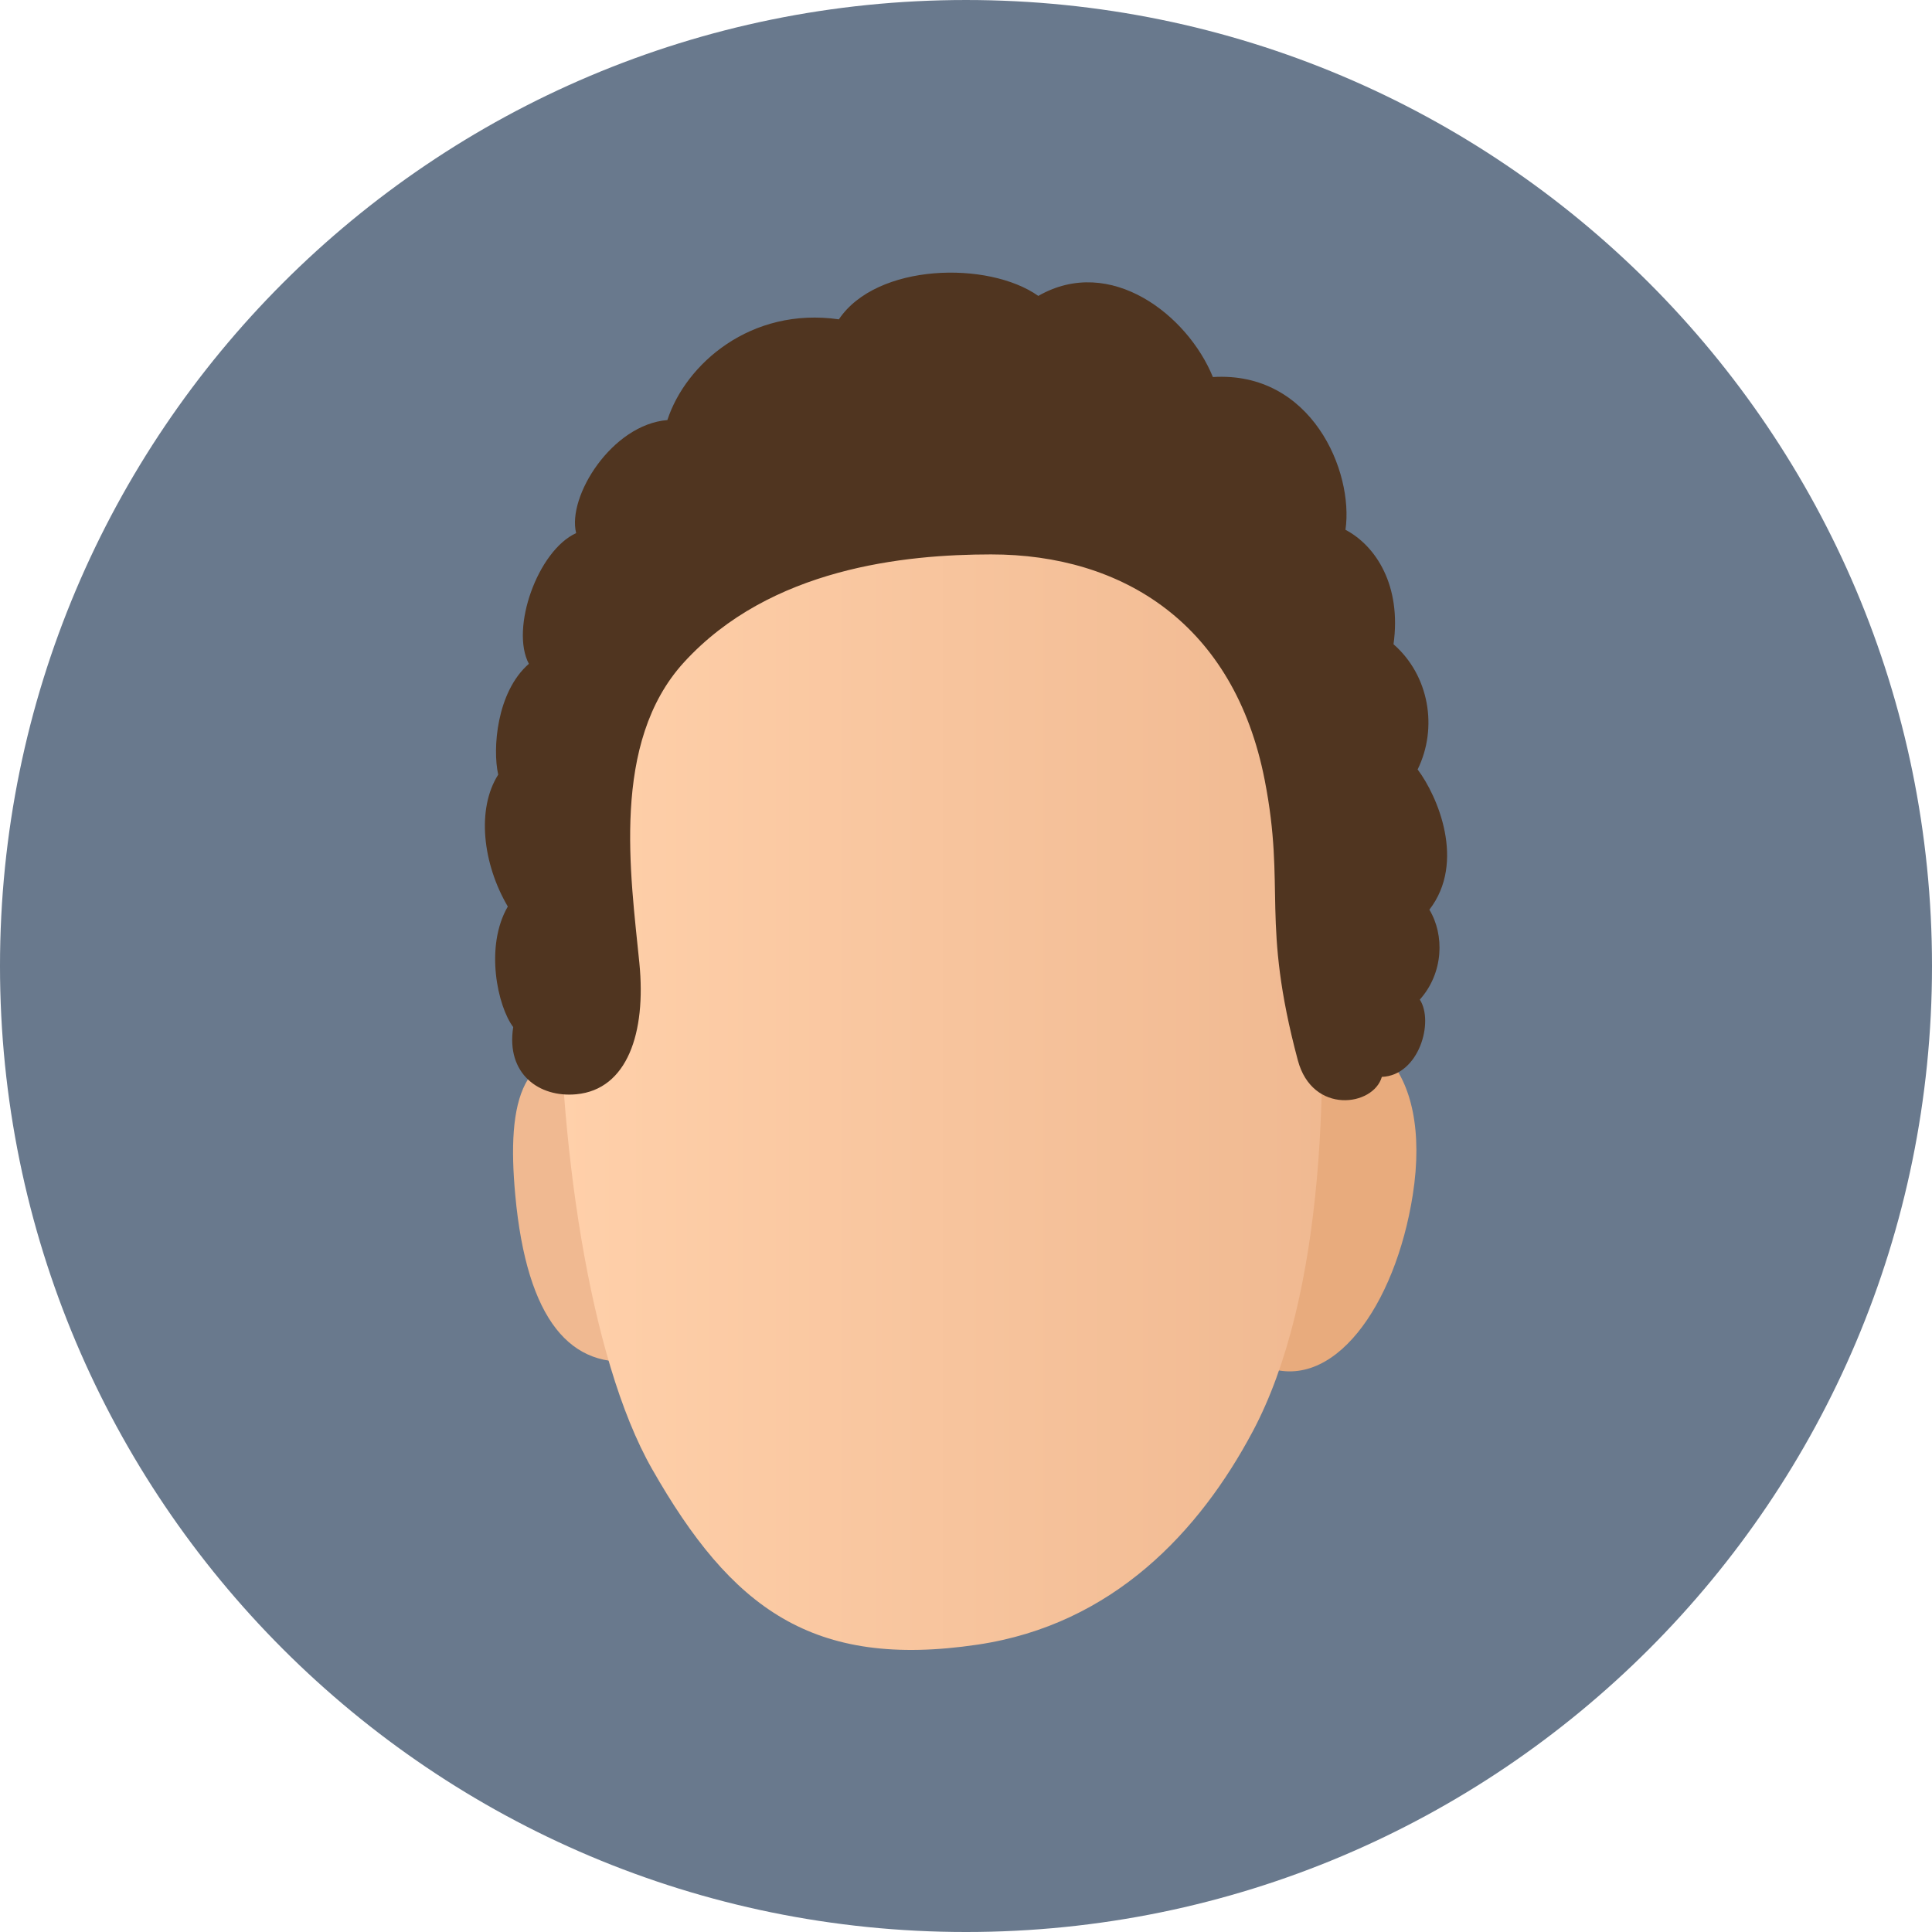
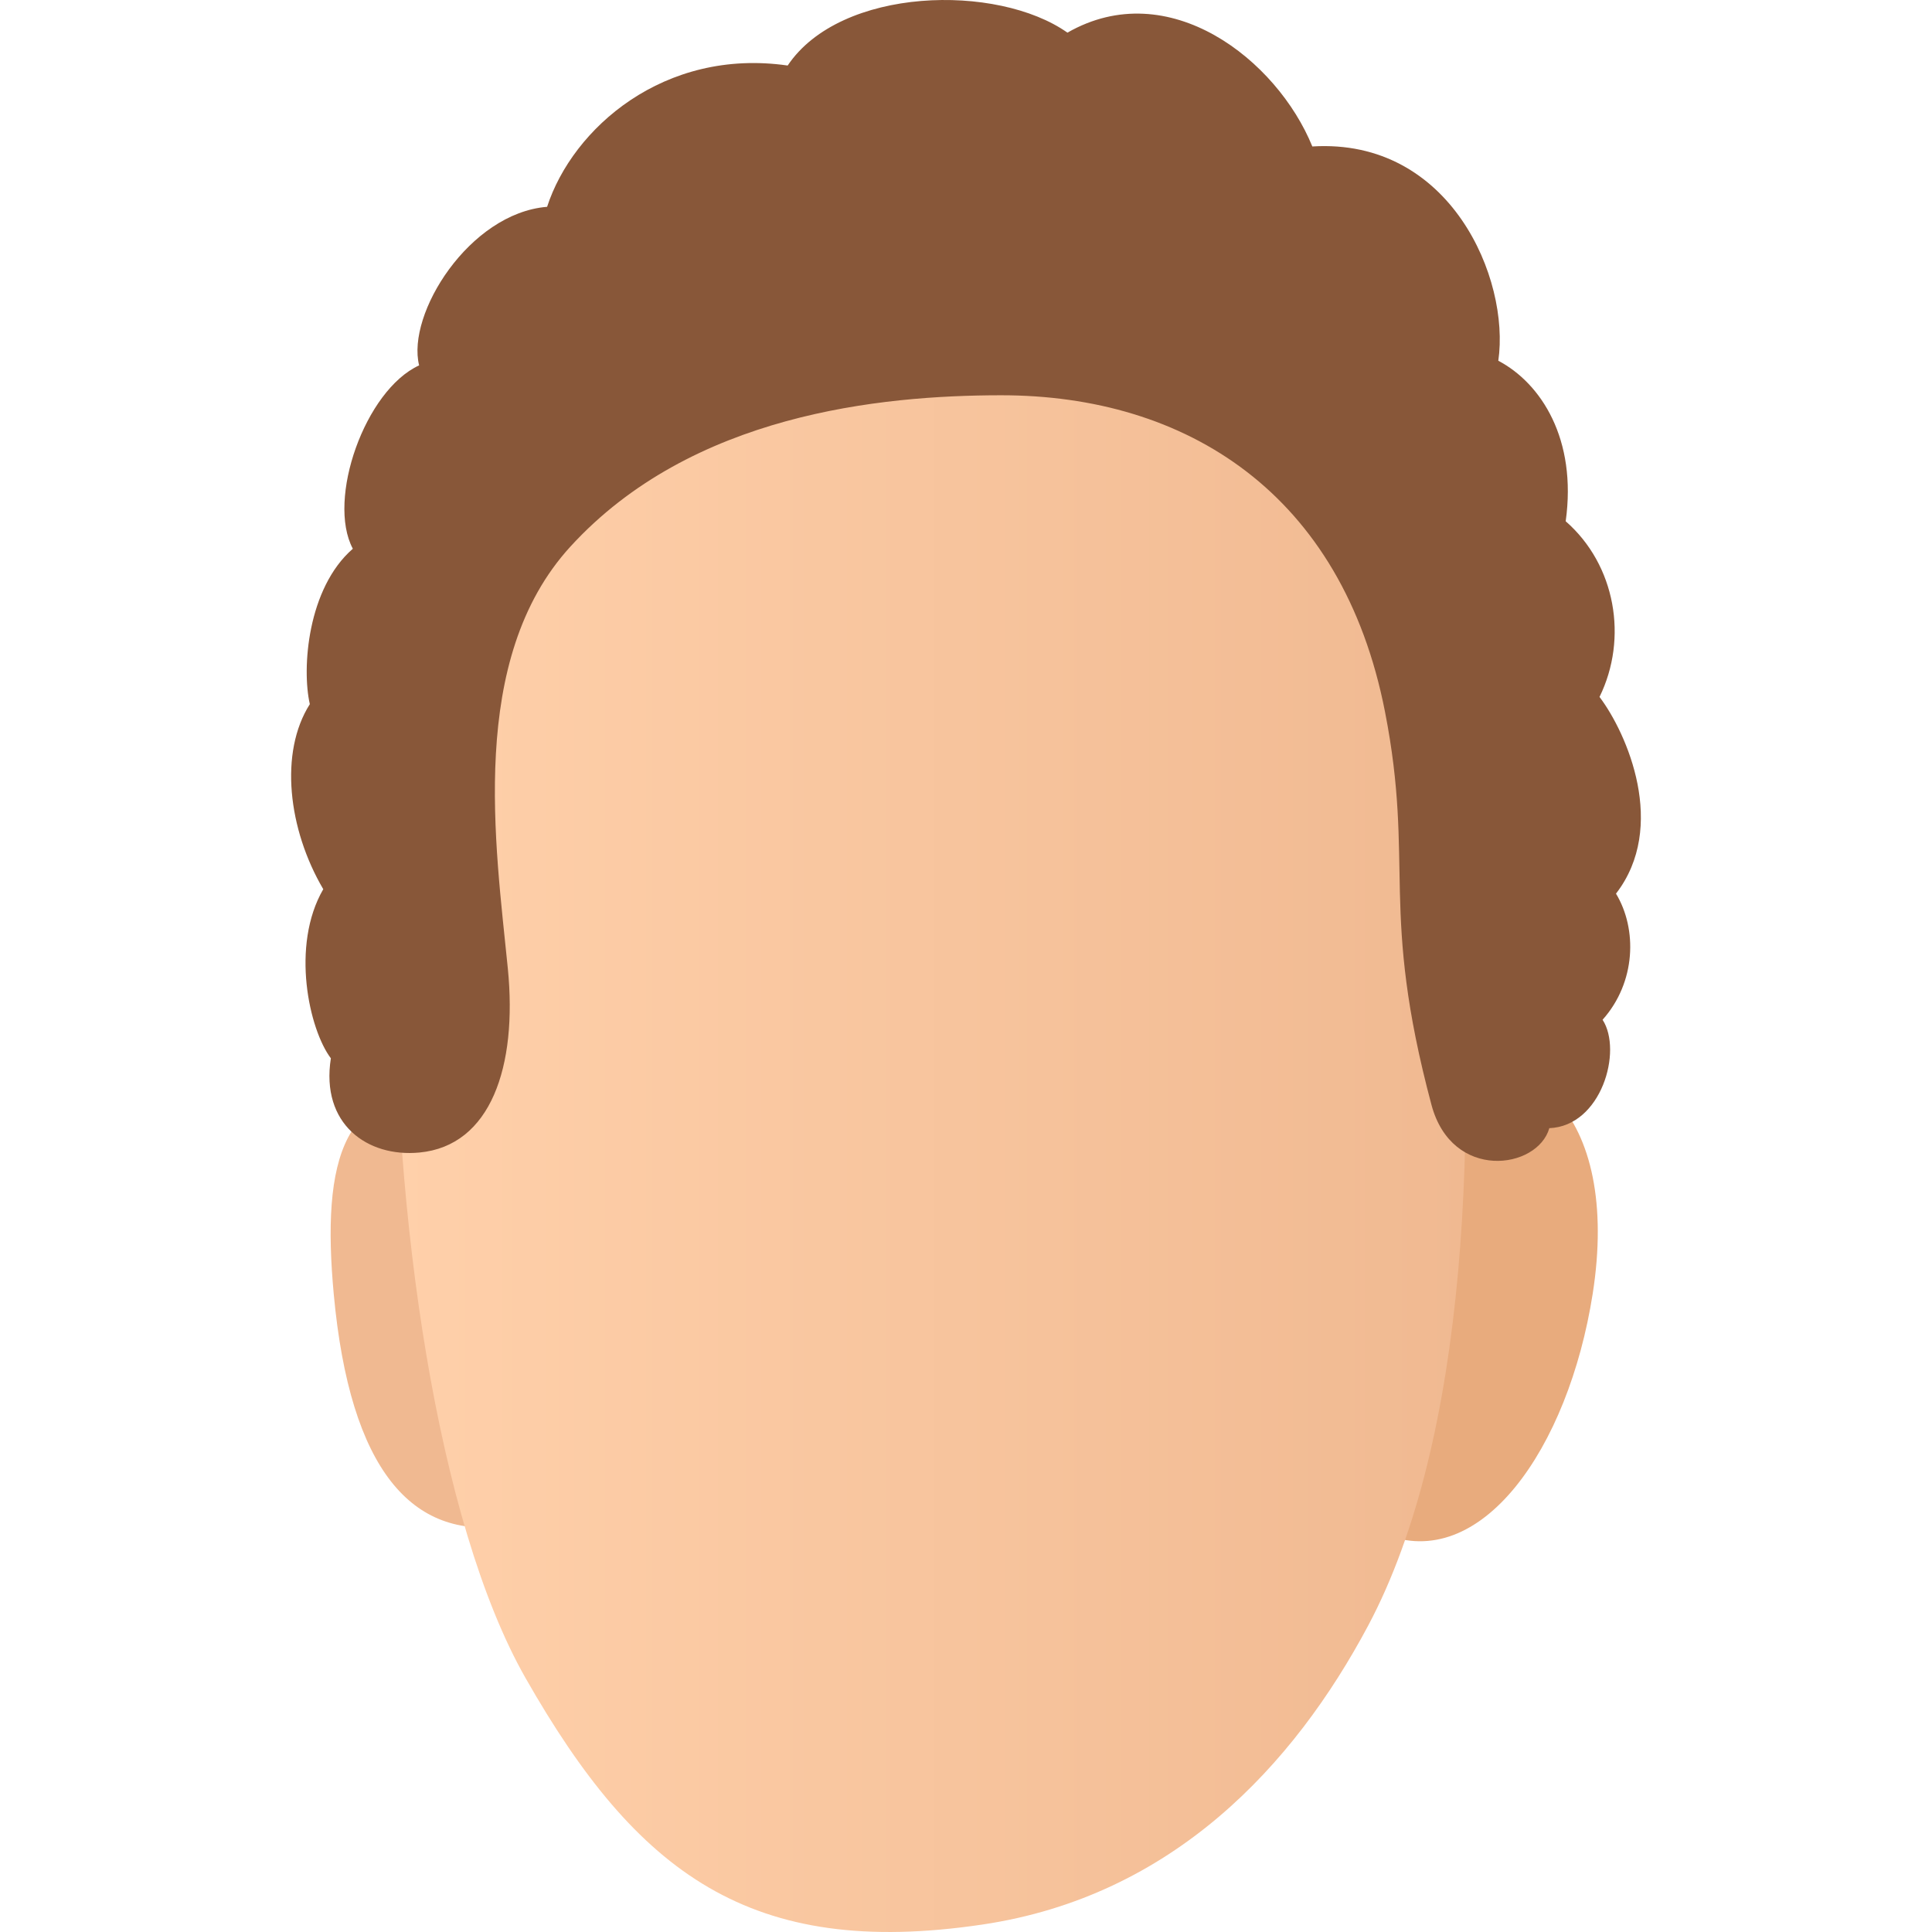
<svg xmlns="http://www.w3.org/2000/svg" width="100%" height="100%" viewBox="0 0 2048 2048" version="1.1" xml:space="preserve" style="fill-rule:evenodd;clip-rule:evenodd;stroke-linejoin:round;stroke-miterlimit:2;">
-   <g transform="matrix(1.21904,0,0,1.15029,-200.94,-208.647)">
-     <g id="Background">
-       <ellipse cx="1004.84" cy="1071.6" rx="840.008" ry="890.21" style="fill:rgb(105,121,141);" />
-     </g>
-   </g>
-   <g id="Face" transform="matrix(0.859203,0,0,0.880741,144.177,124.278)">
-     <g transform="matrix(0.969096,0,0,1,29.5971,-8.0073)">
-       <path d="M1404.58,1510.89C1493.08,1545.54 1572.79,1438.26 1594.89,1305.08C1620.28,1152.06 1538.03,1072.85 1422.78,1128.43C1331.22,1172.58 1318.46,1477.18 1404.58,1510.89Z" style="fill:rgb(232,171,125);" />
-     </g>
-     <g transform="matrix(0.973381,0,0,1,30.9906,-1.92022)">
-       <path d="M605.371,1498.1C519.946,1510.22 463.561,1450.68 448.872,1299.32C437.877,1186.03 455.656,1109.92 565.317,1132.35C699.979,1159.89 692.841,1485.7 605.371,1498.1Z" style="fill:rgb(240,185,145);" />
-     </g>
-     <g transform="matrix(0.973381,0,0,1,21.1399,-22.2302)">
-       <path d="M514.399,1024C512.601,1250.63 552.091,1515.37 632.356,1649.16C732.892,1816.73 835.484,1890.11 1045.01,1860.57C1216.94,1836.32 1326.4,1724.02 1393.64,1604.12C1483.16,1444.47 1495.15,1179.6 1470.92,927.527C1437.54,580.245 1361.18,422.407 1015.96,422.407C634.25,422.407 517.709,606.791 514.399,1024Z" style="fill:url(#_Linear1);" />
+   <g id="Face" transform="matrix(1.20524,0,0,1.23545,-210.163,-231.062)">
+     <g id="Skin">
+       <g id="Right-Ear" transform="matrix(0.969096,0,0,1,29.5971,-8.0073)">
+         <path d="M1404.58,1510.89C1493.08,1545.54 1572.79,1438.26 1594.89,1305.08C1620.28,1152.06 1538.03,1072.85 1422.78,1128.43C1331.22,1172.58 1318.46,1477.18 1404.58,1510.89Z" style="fill:rgb(232,171,125);" />
+       </g>
+       <g id="Left-Ear" transform="matrix(0.973381,0,0,1,30.9906,-1.92022)">
+         <path d="M605.371,1498.1C519.946,1510.22 463.561,1450.68 448.872,1299.32C437.877,1186.03 455.656,1109.92 565.317,1132.35C699.979,1159.89 692.841,1485.7 605.371,1498.1Z" style="fill:rgb(240,185,145);" />
+       </g>
+       <g id="Face1" transform="matrix(0.973381,0,0,1,21.1399,-22.2302)">
+         <path d="M514.399,1024C512.601,1250.63 552.091,1515.37 632.356,1649.16C732.892,1816.73 835.484,1890.11 1045.01,1860.57C1216.94,1836.32 1326.4,1724.02 1393.64,1604.12C1483.16,1444.47 1495.15,1179.6 1470.92,927.527C1437.54,580.245 1361.18,422.407 1015.96,422.407C634.25,422.407 517.709,606.791 514.399,1024Z" style="fill:url(#_Linear1);" />
+       </g>
    </g>
    <g transform="matrix(0.973381,0,0,1,35.0842,-5.97827)">
-       <path d="M522.102,1181.9C475.003,1186.16 432.735,1157.49 442.058,1101.04C422.419,1076.38 405.576,1004.45 435.197,955.949C403.345,904.507 395.333,838.596 423.055,797.184C415.667,766.534 420.887,697.724 461.908,663.831C438.176,621.456 472.964,527.748 521.812,506.509C510.232,462.391 567.205,375.84 637.449,370.458C660.516,303.043 743.14,233.995 854.823,249.228C902.635,181.539 1044.36,178.613 1107.61,221.018C1199.17,171.192 1297.02,244.338 1328.89,318.674C1453.85,311.318 1507.67,432.33 1496.94,502.532C1535.66,521.897 1568.15,569.829 1557.83,640.26C1602.91,677.649 1614.41,740.674 1588.39,790.979C1613.42,822.471 1649.95,902.412 1603.28,959.765C1622.56,990.039 1621.45,1035.74 1591.16,1067.98C1609.41,1094.62 1590.15,1159.21 1543.03,1160.99C1532.48,1196.41 1455.07,1206.88 1436.54,1140.96C1389.43,973.394 1421.57,935.077 1394.57,803.794C1356,616.254 1215.01,532.036 1047.51,532.152C938.58,532.228 768.048,548.294 658.523,661.977C565.415,758.62 590.949,918.346 601.963,1024C610.743,1108.21 586.55,1176.08 522.102,1181.9Z" style="fill:rgb(80,53,32);" />
+       <g id="Hair">
+         <path id="Curls-Light" d="M522.102,1181.9C475.003,1186.16 432.735,1157.49 442.058,1101.04C422.419,1076.38 405.576,1004.45 435.197,955.949C403.345,904.507 395.333,838.596 423.055,797.184C415.667,766.534 420.887,697.724 461.908,663.831C438.176,621.456 472.964,527.748 521.812,506.509C510.232,462.391 567.205,375.84 637.449,370.458C660.516,303.043 743.14,233.995 854.823,249.228C902.635,181.539 1044.36,178.613 1107.61,221.018C1199.17,171.192 1297.02,244.338 1328.89,318.674C1453.85,311.318 1507.67,432.33 1496.94,502.532C1535.66,521.897 1568.15,569.829 1557.83,640.26C1602.91,677.649 1614.41,740.674 1588.39,790.979C1613.42,822.471 1649.95,902.412 1603.28,959.765C1622.56,990.039 1621.45,1035.74 1591.16,1067.98C1609.41,1094.62 1590.15,1159.21 1543.03,1160.99C1532.48,1196.41 1455.07,1206.88 1436.54,1140.96C1389.43,973.394 1421.57,935.077 1394.57,803.794C1356,616.254 1215.01,532.036 1047.51,532.152C938.58,532.228 768.048,548.294 658.523,661.977C565.415,758.62 590.949,918.346 601.963,1024C610.743,1108.21 586.55,1176.08 522.102,1181.9Z" style="fill:rgb(136,87,57);" />
+       </g>
    </g>
  </g>
  <defs>
    <linearGradient id="_Linear1" x1="0" y1="0" x2="1" y2="0" gradientUnits="userSpaceOnUse" gradientTransform="matrix(973.014,0,0,1444.54,514.34,1144.68)">
      <stop offset="0" style="stop-color:rgb(255,208,170);stop-opacity:1" />
      <stop offset="1" style="stop-color:rgb(240,185,145);stop-opacity:1" />
    </linearGradient>
  </defs>
</svg>
